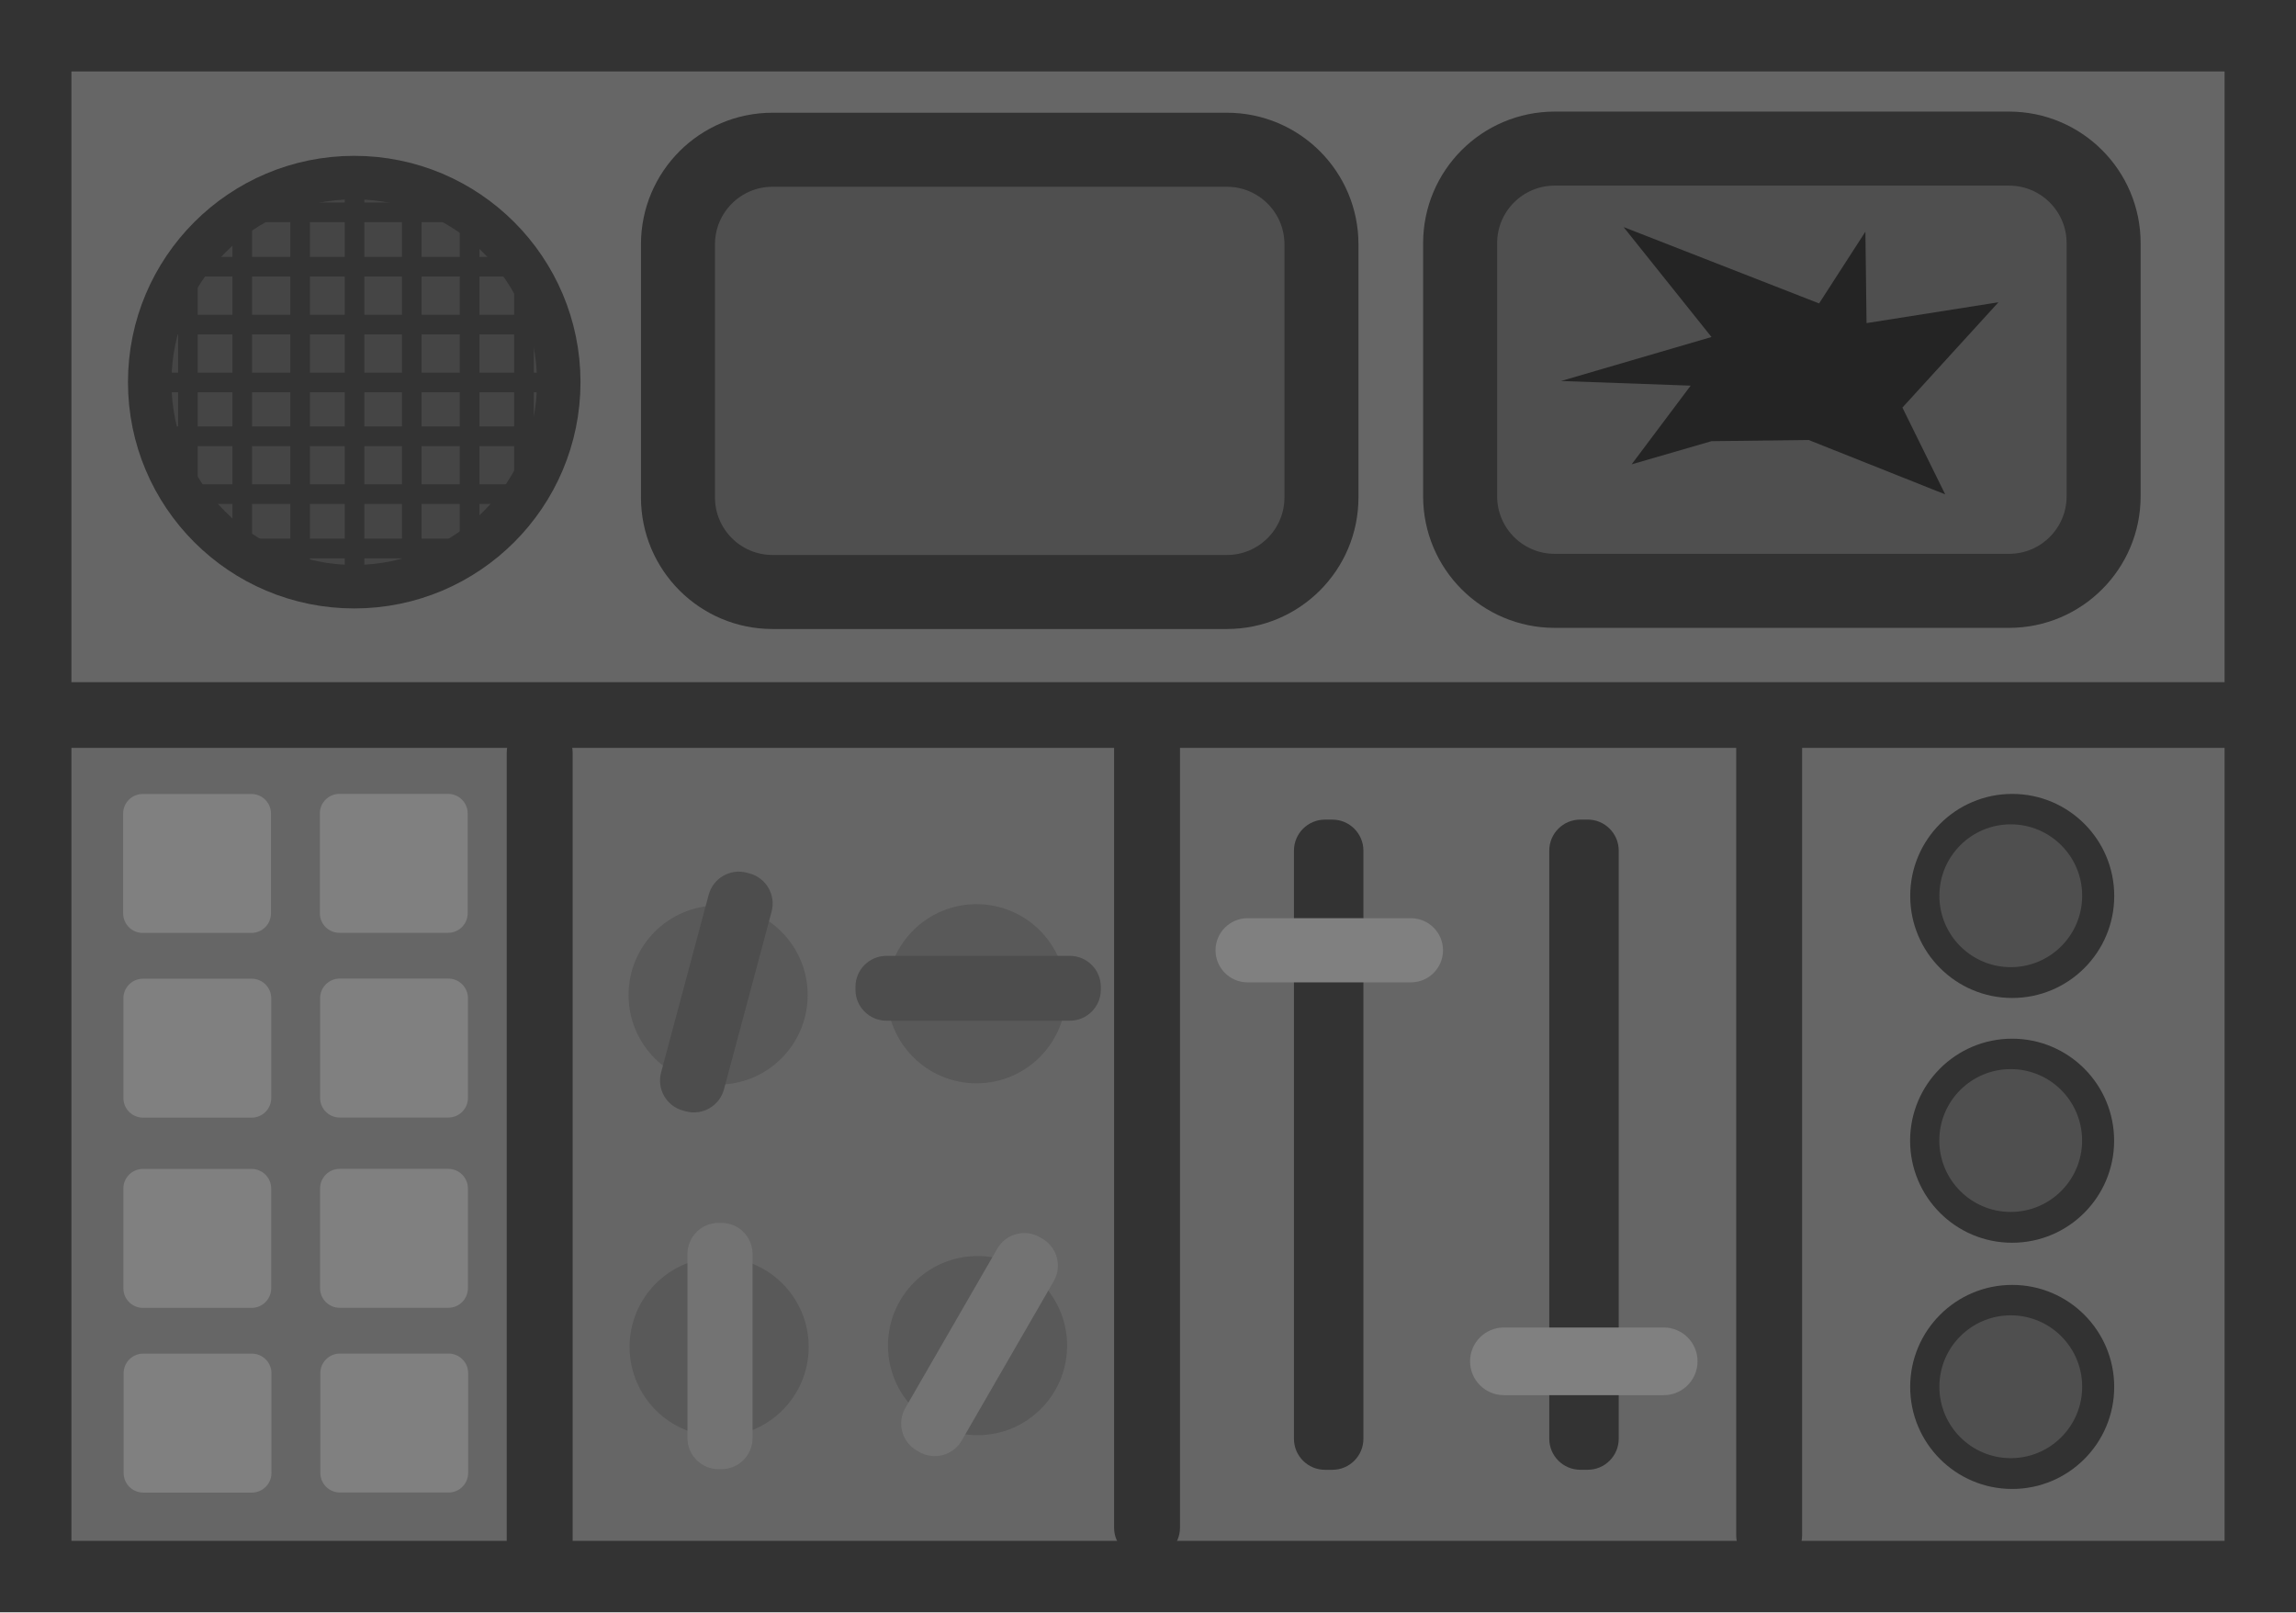
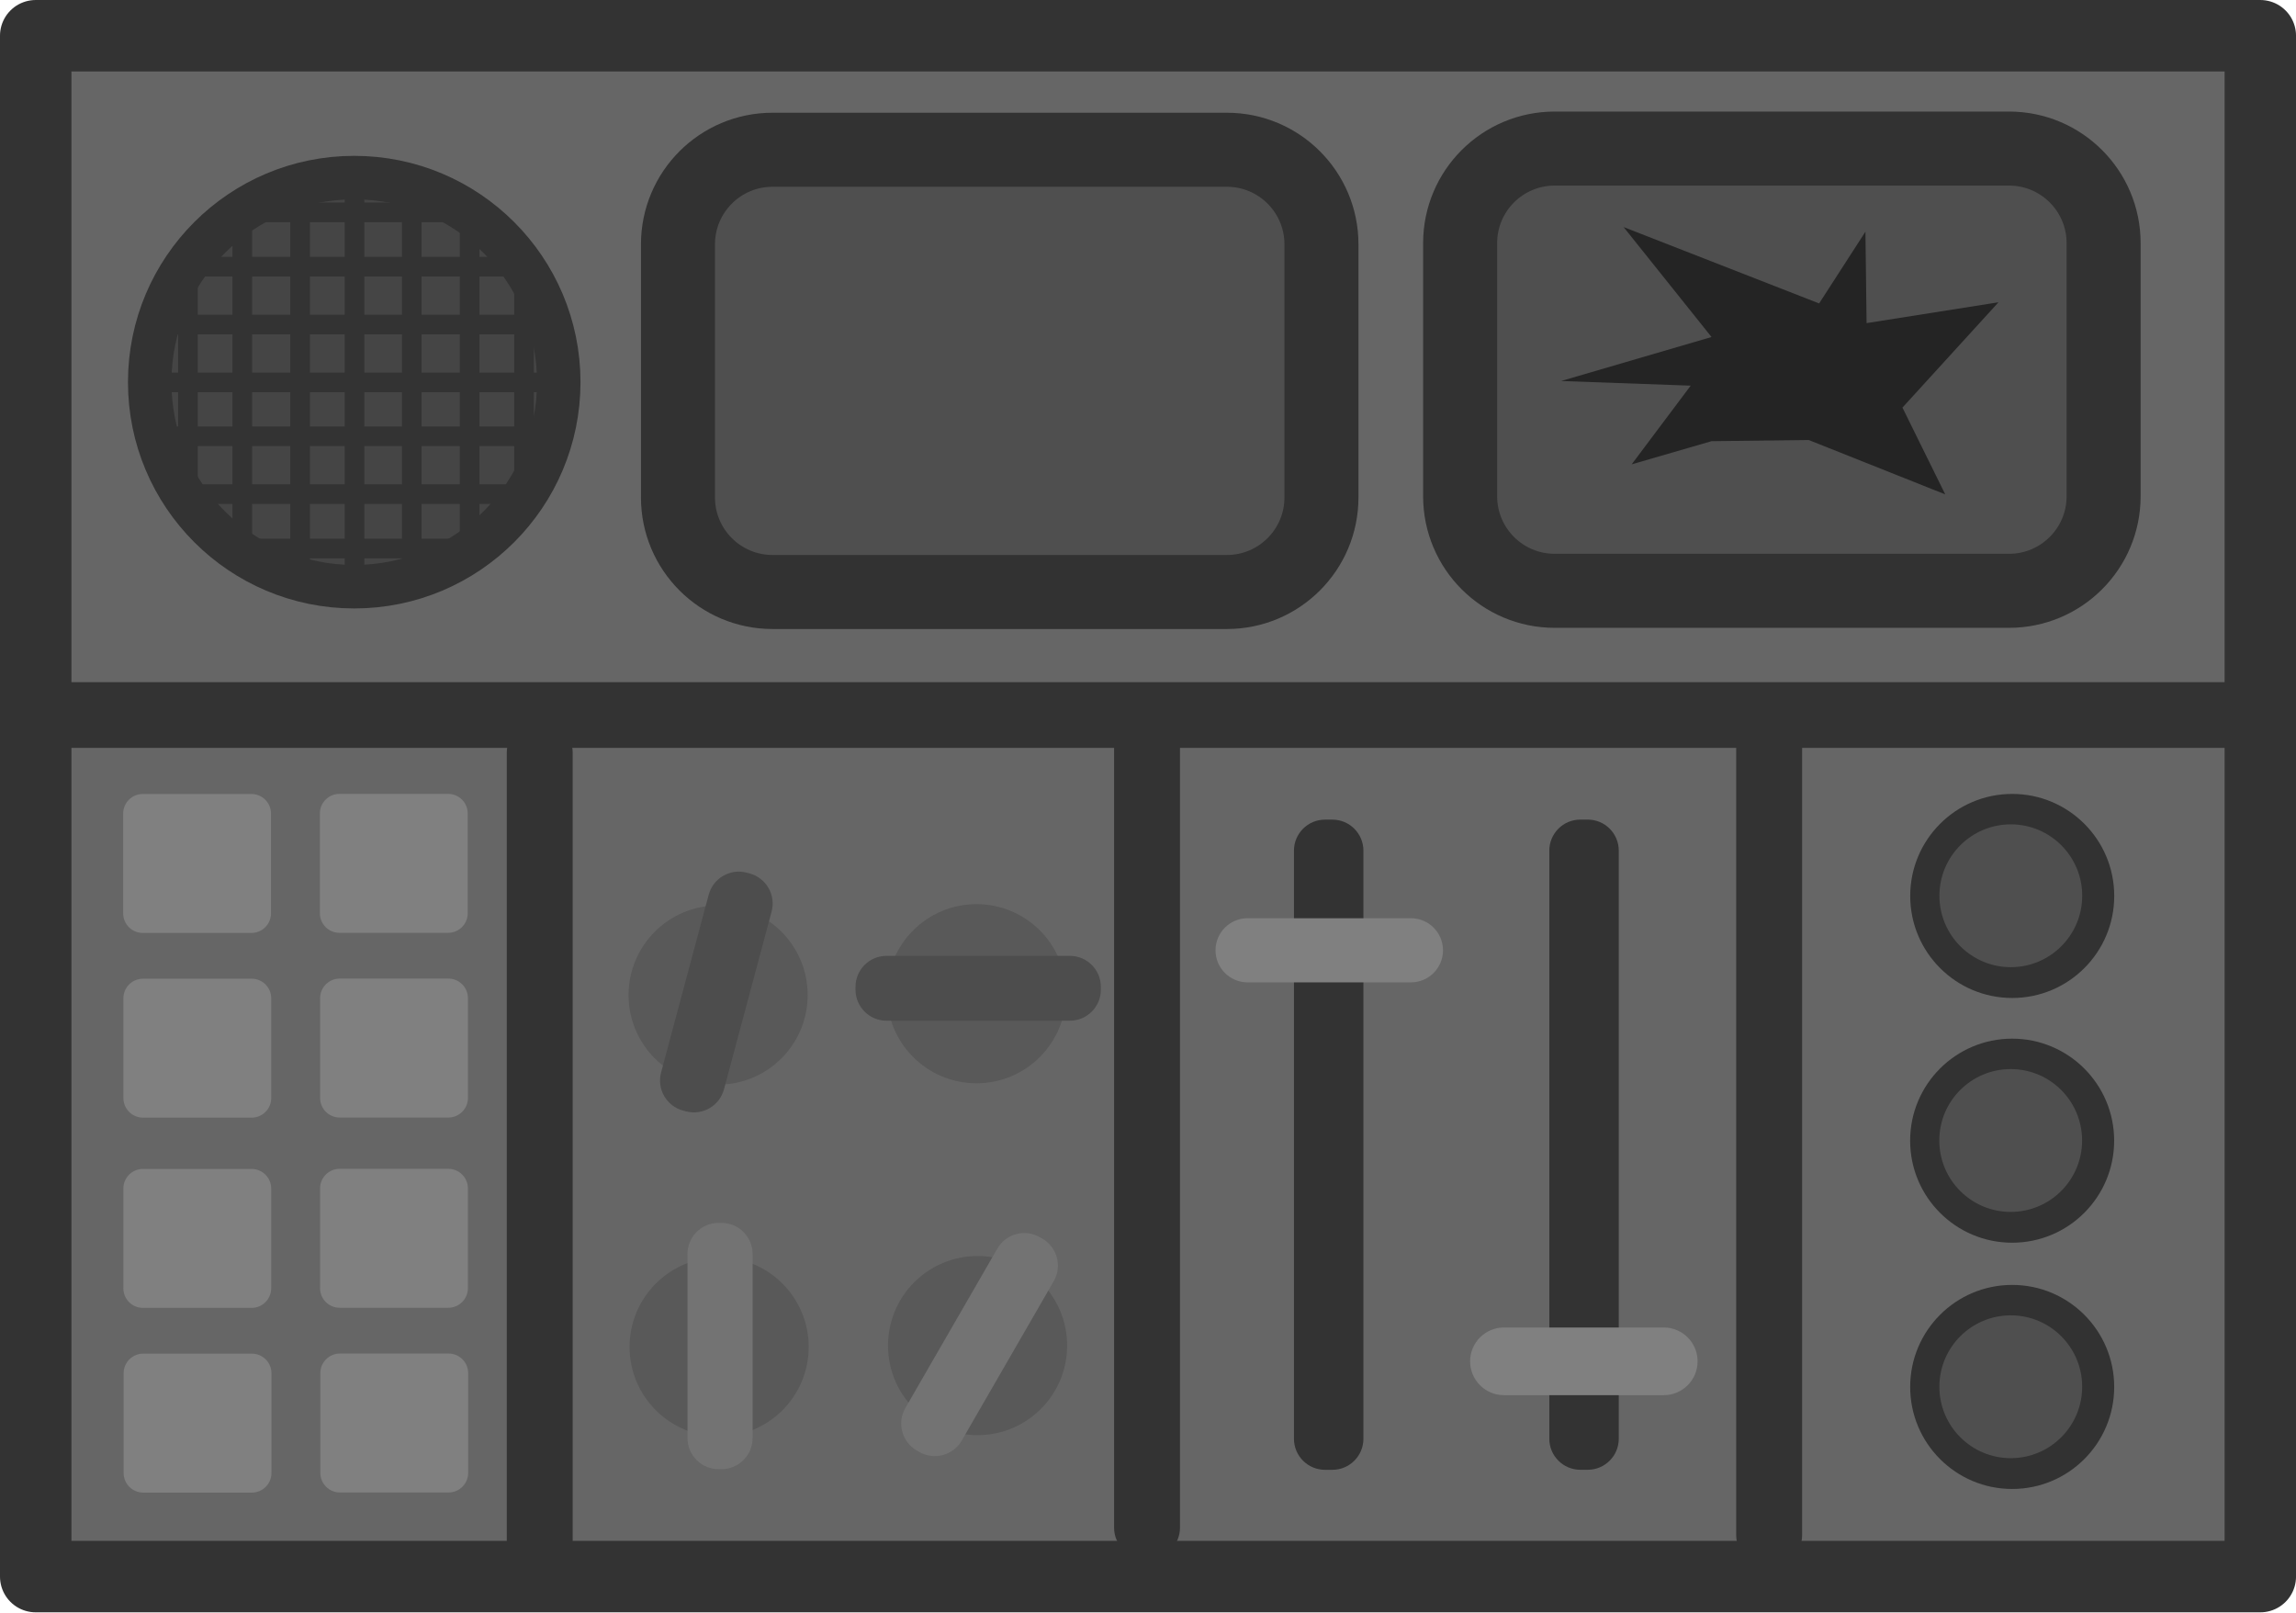
<svg xmlns="http://www.w3.org/2000/svg" width="227.896" height="160.007" viewBox="0 0 60.297 42.335" version="1.1" id="svg84442">
  <defs id="defs84439" />
  <g id="layer1" transform="translate(-88.65131,-118.8219)">
-     <g id="g91078-8" transform="translate(-5346.169,614.1228)">
-       <rect style="fill:#666666;fill-opacity:1;stroke:#333333;stroke-width:1.876;stroke-dasharray:none;stroke-opacity:1;paint-order:fill markers stroke;stop-color:#000000" id="rect55529-9-9" width="58.422" height="40.459" x="5435.758" y="-494.363" ry="0" />
-       <circle style="fill:#454545;fill-opacity:1;stroke:#333333;stroke-width:1.142;stroke-dasharray:none;stroke-opacity:1;paint-order:fill markers stroke;stop-color:#000000" id="path60773-1-9-5" cx="5444.123" cy="-485.267" r="5.371" />
-       <rect style="fill:#333333;fill-opacity:1;stroke:none;stroke-width:1.602;stroke-dasharray:none;stroke-opacity:1;paint-order:fill markers stroke;stop-color:#000000" id="rect63758-7-6" width="0.516" height="10.917" x="5443.873" y="-490.76" />
-       <rect style="fill:#333333;fill-opacity:1;stroke:none;stroke-width:1.602;stroke-dasharray:none;stroke-opacity:1;paint-order:fill markers stroke;stop-color:#000000" id="rect63758-8-0-6" width="0.516" height="10.917" x="485.001" y="5438.801" transform="rotate(-90)" />
-       <rect style="fill:#333333;fill-opacity:1;stroke:none;stroke-width:1.51;stroke-dasharray:none;stroke-opacity:1;paint-order:fill markers stroke;stop-color:#000000" id="rect63758-8-2-38-0" width="0.516" height="9.71" x="486.521" y="5439.127" transform="rotate(-90)" />
-       <rect style="fill:#333333;fill-opacity:1;stroke:none;stroke-width:1.482;stroke-dasharray:none;stroke-opacity:1;paint-order:fill markers stroke;stop-color:#000000" id="rect63758-8-2-5-82-1" width="0.516" height="9.345" x="488.04" y="5439.571" transform="rotate(-90)" />
-       <rect style="fill:#333333;fill-opacity:1;stroke:none;stroke-width:1.253;stroke-dasharray:none;stroke-opacity:1;paint-order:fill markers stroke;stop-color:#000000" id="rect63758-8-2-5-4-9-4" width="0.516" height="6.686" x="489.468" y="5440.908" transform="rotate(-90)" />
-       <rect style="fill:#333333;fill-opacity:1;stroke:none;stroke-width:1.51;stroke-dasharray:none;stroke-opacity:1;paint-order:fill markers stroke;stop-color:#000000" id="rect63758-8-2-3-9-9" width="0.516" height="9.71" x="-484.104" y="5439.212" transform="matrix(0,1,1,0,0,0)" />
-       <rect style="fill:#333333;fill-opacity:1;stroke:none;stroke-width:1.482;stroke-dasharray:none;stroke-opacity:1;paint-order:fill markers stroke;stop-color:#000000" id="rect63758-8-2-5-6-50-5" width="0.516" height="9.345" x="-482.585" y="5439.657" transform="matrix(0,1,1,0,0,0)" />
-       <rect style="fill:#333333;fill-opacity:1;stroke:none;stroke-width:1.253;stroke-dasharray:none;stroke-opacity:1;paint-order:fill markers stroke;stop-color:#000000" id="rect63758-8-2-5-4-4-6-9" width="0.516" height="6.686" x="-481.157" y="5440.994" transform="matrix(0,1,1,0,0,0)" />
-       <rect style="fill:#333333;fill-opacity:1;stroke:none;stroke-width:1.51;stroke-dasharray:none;stroke-opacity:1;paint-order:fill markers stroke;stop-color:#000000" id="rect63758-8-2-30-5-8" width="0.516" height="9.71" x="5442.444" y="-489.99" />
-       <rect style="fill:#333333;fill-opacity:1;stroke:none;stroke-width:1.482;stroke-dasharray:none;stroke-opacity:1;paint-order:fill markers stroke;stop-color:#000000" id="rect63758-8-2-5-7-28-9" width="0.516" height="9.345" x="5440.924" y="-490.07" />
-       <rect style="fill:#333333;fill-opacity:1;stroke:none;stroke-width:1.253;stroke-dasharray:none;stroke-opacity:1;paint-order:fill markers stroke;stop-color:#000000" id="rect63758-8-2-5-4-5-5-8" width="0.516" height="6.686" x="5439.497" y="-488.749" />
-       <rect style="fill:#333333;fill-opacity:1;stroke:none;stroke-width:1.51;stroke-dasharray:none;stroke-opacity:1;paint-order:fill markers stroke;stop-color:#000000" id="rect63758-8-2-3-1-3-7" width="0.516" height="9.71" x="-5445.892" y="-490.076" transform="scale(-1,1)" />
-       <rect style="fill:#333333;fill-opacity:1;stroke:none;stroke-width:1.482;stroke-dasharray:none;stroke-opacity:1;paint-order:fill markers stroke;stop-color:#000000" id="rect63758-8-2-5-6-5-8-2" width="0.516" height="9.345" x="-5447.411" y="-490.156" transform="scale(-1,1)" />
-       <rect style="fill:#333333;fill-opacity:1;stroke:none;stroke-width:1.253;stroke-dasharray:none;stroke-opacity:1;paint-order:fill markers stroke;stop-color:#000000" id="rect63758-8-2-5-4-4-3-1-2" width="0.516" height="6.686" x="-5448.839" y="-488.835" transform="scale(-1,1)" />
-       <rect style="fill:#333333;fill-opacity:1;stroke:none;stroke-width:2.873;stroke-dasharray:none;stroke-opacity:1;paint-order:fill markers stroke;stop-color:#000000" id="rect67632-0-6" width="59.678" height="1.725" x="5435.003" y="-477.389" />
-       <rect style="fill:#4f4f4f;fill-opacity:1;stroke:#323232;stroke-width:1.944;stroke-dasharray:none;stroke-opacity:1;paint-order:fill markers stroke;stop-color:#000000" id="rect69275-53-7" width="16.899" height="11.612" x="5452.625" y="-491.369" ry="2.483" />
-       <rect style="fill:#4f4f4f;fill-opacity:1;stroke:#323232;stroke-width:1.944;stroke-dasharray:none;stroke-opacity:1;paint-order:fill markers stroke;stop-color:#000000" id="rect69275-5-7-1" width="16.899" height="11.612" x="5473.166" y="-491.399" ry="2.483" />
-       <path style="fill:#242424;fill-opacity:1;stroke:none;stroke-width:1.705;stroke-dasharray:none;stroke-opacity:1;paint-order:fill markers stroke;stop-color:#000000" d="m 5479.767,-483.717 -2.097,0.608 1.55,-2.066 -3.403,-0.122 3.95,-1.155 -2.309,-2.887 5.135,2.005 1.216,-1.884 0.03,2.401 3.464,-0.547 -2.522,2.765 1.124,2.279 -3.586,-1.428 z" id="path74201-6-0" />
-       <rect style="fill:#808080;fill-opacity:1;stroke:none;stroke-width:1.856;stroke-dasharray:none;stroke-opacity:1;paint-order:fill markers stroke;stop-color:#000000" id="rect77159-21-1" width="3.882" height="3.648" x="5438.054" y="-474.453" ry="0.514" />
-       <rect style="fill:#808080;fill-opacity:1;stroke:none;stroke-width:1.856;stroke-dasharray:none;stroke-opacity:1;paint-order:fill markers stroke;stop-color:#000000" id="rect77159-2-33-5" width="3.882" height="3.648" x="5443.22" y="-474.456" ry="0.514" />
-       <rect style="fill:#808080;fill-opacity:1;stroke:none;stroke-width:1.856;stroke-dasharray:none;stroke-opacity:1;paint-order:fill markers stroke;stop-color:#000000" id="rect77159-20-9-9" width="3.882" height="3.648" x="5438.061" y="-469.603" ry="0.514" />
-       <rect style="fill:#808080;fill-opacity:1;stroke:none;stroke-width:1.856;stroke-dasharray:none;stroke-opacity:1;paint-order:fill markers stroke;stop-color:#000000" id="rect77159-2-0-8-1" width="3.882" height="3.648" x="5443.227" y="-469.606" ry="0.514" />
-       <rect style="fill:#808080;fill-opacity:1;stroke:none;stroke-width:1.856;stroke-dasharray:none;stroke-opacity:1;paint-order:fill markers stroke;stop-color:#000000" id="rect77159-0-2-1" width="3.882" height="3.648" x="5438.06" y="-464.608" ry="0.514" />
-       <rect style="fill:#808080;fill-opacity:1;stroke:none;stroke-width:1.856;stroke-dasharray:none;stroke-opacity:1;paint-order:fill markers stroke;stop-color:#000000" id="rect77159-2-4-1-5" width="3.882" height="3.648" x="5443.226" y="-464.61" ry="0.514" />
-       <rect style="fill:#808080;fill-opacity:1;stroke:none;stroke-width:1.856;stroke-dasharray:none;stroke-opacity:1;paint-order:fill markers stroke;stop-color:#000000" id="rect77159-20-6-3-4" width="3.882" height="3.648" x="5438.067" y="-459.758" ry="0.514" />
-       <rect style="fill:#808080;fill-opacity:1;stroke:none;stroke-width:1.856;stroke-dasharray:none;stroke-opacity:1;paint-order:fill markers stroke;stop-color:#000000" id="rect77159-2-0-7-6-5" width="3.882" height="3.648" x="5443.233" y="-459.76" ry="0.514" />
-       <circle style="fill:#595959;fill-opacity:1;stroke:none;stroke-width:2.694;stroke-dasharray:none;stroke-opacity:1;paint-order:fill markers stroke;stop-color:#000000" id="path78770-7-6" cx="5453.679" cy="-469.174" r="2.352" />
-       <circle style="fill:#595959;fill-opacity:1;stroke:none;stroke-width:2.694;stroke-dasharray:none;stroke-opacity:1;paint-order:fill markers stroke;stop-color:#000000" id="path78770-3-5-8" cx="5453.706" cy="-459.935" r="2.352" />
-       <circle style="fill:#595959;fill-opacity:1;stroke:none;stroke-width:2.694;stroke-dasharray:none;stroke-opacity:1;paint-order:fill markers stroke;stop-color:#000000" id="path78770-0-5-0" cx="5460.465" cy="-469.208" r="2.352" />
-       <circle style="fill:#595959;fill-opacity:1;stroke:none;stroke-width:2.694;stroke-dasharray:none;stroke-opacity:1;paint-order:fill markers stroke;stop-color:#000000" id="path78770-3-6-3-0" cx="5460.492" cy="-459.969" r="2.352" />
-       <rect style="fill:#4d4d4d;fill-opacity:1;stroke:none;stroke-width:2.95;stroke-dasharray:none;stroke-opacity:1;paint-order:fill markers stroke;stop-color:#000000" id="rect81218-78-6" width="1.71" height="6.467" x="5145.498" y="-1868.001" ry="0.818" transform="rotate(15)" />
-       <rect style="fill:#4d4d4d;fill-opacity:1;stroke:none;stroke-width:2.939;stroke-dasharray:none;stroke-opacity:1;paint-order:fill markers stroke;stop-color:#000000" id="rect81218-2-0-6" width="1.703" height="6.444" x="468.5" y="5457.286" ry="0.815" transform="rotate(-90)" />
-       <rect style="fill:#737373;fill-opacity:1;stroke:none;stroke-width:2.95;stroke-dasharray:none;stroke-opacity:1;paint-order:fill markers stroke;stop-color:#000000" id="rect81218-9-5-1" width="1.71" height="6.467" x="5452.874" y="-463.192" ry="0.818" />
-       <rect style="fill:#737373;fill-opacity:1;stroke:none;stroke-width:2.95;stroke-dasharray:none;stroke-opacity:1;paint-order:fill markers stroke;stop-color:#000000" id="rect81218-7-1-1" width="1.71" height="6.467" x="4498.117" y="-3131.874" ry="0.818" transform="rotate(30)" />
-       <rect style="fill:#333333;fill-opacity:1;stroke:none;stroke-width:1.856;stroke-dasharray:none;stroke-opacity:1;paint-order:fill markers stroke;stop-color:#000000" id="rect81429-1-8" width="1.731" height="22.357" x="5448.128" y="-476.352" ry="0.815" />
-       <rect style="fill:#333333;fill-opacity:1;stroke:none;stroke-width:1.856;stroke-dasharray:none;stroke-opacity:1;paint-order:fill markers stroke;stop-color:#000000" id="rect81429-5-8-3" width="1.731" height="22.357" x="5464.078" y="-476.731" ry="0.815" />
-       <rect style="fill:#333333;fill-opacity:1;stroke:none;stroke-width:1.856;stroke-dasharray:none;stroke-opacity:1;paint-order:fill markers stroke;stop-color:#000000" id="rect81429-5-5-3-7" width="1.731" height="22.357" x="5480.416" y="-476.533" ry="0.815" />
-       <rect style="fill:#333333;fill-opacity:1;stroke:none;stroke-width:1.856;stroke-dasharray:none;stroke-opacity:1;paint-order:fill markers stroke;stop-color:#000000" id="rect82206-5-5" width="1.824" height="17.072" x="5468.802" y="-473.78" ry="0.815" />
-       <rect style="fill:#333333;fill-opacity:1;stroke:none;stroke-width:1.856;stroke-dasharray:none;stroke-opacity:1;paint-order:fill markers stroke;stop-color:#000000" id="rect82206-6-8-3" width="1.824" height="17.072" x="5475.507" y="-473.781" ry="0.815" />
-       <rect style="fill:#808080;fill-opacity:1;stroke:none;stroke-width:2.089;stroke-dasharray:none;stroke-opacity:1;paint-order:fill markers stroke;stop-color:#000000" id="rect82237-6-1" width="5.974" height="1.684" x="5466.742" y="-471.191" ry="0.842" />
-       <rect style="fill:#808080;fill-opacity:1;stroke:none;stroke-width:2.146;stroke-dasharray:none;stroke-opacity:1;paint-order:fill markers stroke;stop-color:#000000" id="rect82237-0-4-9" width="5.974" height="1.777" x="5473.427" y="-460.445" ry="0.889" />
-       <circle style="fill:#323232;fill-opacity:1;stroke:none;stroke-width:1;stroke-dasharray:none;stroke-opacity:0.8;paint-order:fill markers stroke;stop-color:#000000" id="path87164-02-3" cx="5487.664" cy="-458.884" r="2.679" />
-       <circle style="fill:#4f4f4f;fill-opacity:1;stroke:none;stroke-width:0.914;stroke-dasharray:none;stroke-opacity:0.8;paint-order:fill markers stroke;stop-color:#000000" id="path87961-2-1" cx="5487.627" cy="-458.889" r="1.875" />
-       <circle style="fill:#323232;fill-opacity:1;stroke:none;stroke-width:1;stroke-dasharray:none;stroke-opacity:0.8;paint-order:fill markers stroke;stop-color:#000000" id="path87164-02-8-3" cx="5487.665" cy="-471.776" r="2.679" />
-       <circle style="fill:#4f4f4f;fill-opacity:1;stroke:none;stroke-width:0.914;stroke-dasharray:none;stroke-opacity:0.8;paint-order:fill markers stroke;stop-color:#000000" id="path87961-2-0-9" cx="5487.627" cy="-471.781" r="1.875" />
-       <circle style="fill:#323232;fill-opacity:1;stroke:none;stroke-width:1;stroke-dasharray:none;stroke-opacity:0.8;paint-order:fill markers stroke;stop-color:#000000" id="path87164-02-1-3" cx="5487.662" cy="-465.349" r="2.679" />
-       <circle style="fill:#4f4f4f;fill-opacity:1;stroke:none;stroke-width:0.914;stroke-dasharray:none;stroke-opacity:0.8;paint-order:fill markers stroke;stop-color:#000000" id="path87961-2-4-0" cx="5487.625" cy="-465.354" r="1.875" />
-     </g>
+     <rect style="fill:#666666;fill-opacity:1;stroke:#333333;stroke-width:1.876;stroke-dasharray:none;stroke-opacity:1;paint-order:fill markers stroke;stop-color:#000000;stroke-linejoin:round" id="rect55529-9-9" width="58.422" height="40.459" x="89.589" y="119.76" ry="0" />
+     <circle style="fill:#454545;fill-opacity:1;stroke:#333333;stroke-width:1.142;stroke-dasharray:none;stroke-opacity:1;paint-order:fill markers stroke;stop-color:#000000" id="path60773-1-9-5" cx="97.954" cy="128.856" r="5.371" />
+     <rect style="fill:#333333;fill-opacity:1;stroke:none;stroke-width:1.602;stroke-dasharray:none;stroke-opacity:1;paint-order:fill markers stroke;stop-color:#000000" id="rect63758-7-6" width="0.516" height="10.917" x="97.704" y="123.363" />
+     <rect style="fill:#333333;fill-opacity:1;stroke:none;stroke-width:1.602;stroke-dasharray:none;stroke-opacity:1;paint-order:fill markers stroke;stop-color:#000000" id="rect63758-8-0-6" width="0.516" height="10.917" x="-129.121" y="92.632" transform="rotate(-90)" />
+     <rect style="fill:#333333;fill-opacity:1;stroke:none;stroke-width:1.51;stroke-dasharray:none;stroke-opacity:1;paint-order:fill markers stroke;stop-color:#000000" id="rect63758-8-2-38-0" width="0.516" height="9.71" x="-127.602" y="92.958" transform="rotate(-90)" />
+     <rect style="fill:#333333;fill-opacity:1;stroke:none;stroke-width:1.482;stroke-dasharray:none;stroke-opacity:1;paint-order:fill markers stroke;stop-color:#000000" id="rect63758-8-2-5-82-1" width="0.516" height="9.345" x="-126.083" y="93.403" transform="rotate(-90)" />
+     <rect style="fill:#333333;fill-opacity:1;stroke:none;stroke-width:1.253;stroke-dasharray:none;stroke-opacity:1;paint-order:fill markers stroke;stop-color:#000000" id="rect63758-8-2-5-4-9-4" width="0.516" height="6.686" x="-124.655" y="94.74" transform="rotate(-90)" />
+     <rect style="fill:#333333;fill-opacity:1;stroke:none;stroke-width:1.51;stroke-dasharray:none;stroke-opacity:1;paint-order:fill markers stroke;stop-color:#000000" id="rect63758-8-2-3-9-9" width="0.516" height="9.71" x="130.019" y="93.044" transform="matrix(0,1,1,0,0,0)" />
+     <rect style="fill:#333333;fill-opacity:1;stroke:none;stroke-width:1.482;stroke-dasharray:none;stroke-opacity:1;paint-order:fill markers stroke;stop-color:#000000" id="rect63758-8-2-5-6-50-5" width="0.516" height="9.345" x="131.538" y="93.489" transform="matrix(0,1,1,0,0,0)" />
+     <rect style="fill:#333333;fill-opacity:1;stroke:none;stroke-width:1.253;stroke-dasharray:none;stroke-opacity:1;paint-order:fill markers stroke;stop-color:#000000" id="rect63758-8-2-5-4-4-6-9" width="0.516" height="6.686" x="132.966" y="94.826" transform="matrix(0,1,1,0,0,0)" />
+     <rect style="fill:#333333;fill-opacity:1;stroke:none;stroke-width:1.51;stroke-dasharray:none;stroke-opacity:1;paint-order:fill markers stroke;stop-color:#000000" id="rect63758-8-2-30-5-8" width="0.516" height="9.71" x="96.275" y="124.133" />
+     <rect style="fill:#333333;fill-opacity:1;stroke:none;stroke-width:1.482;stroke-dasharray:none;stroke-opacity:1;paint-order:fill markers stroke;stop-color:#000000" id="rect63758-8-2-5-7-28-9" width="0.516" height="9.345" x="94.756" y="124.052" />
+     <rect style="fill:#333333;fill-opacity:1;stroke:none;stroke-width:1.253;stroke-dasharray:none;stroke-opacity:1;paint-order:fill markers stroke;stop-color:#000000" id="rect63758-8-2-5-4-5-5-8" width="0.516" height="6.686" x="93.328" y="125.374" />
+     <rect style="fill:#333333;fill-opacity:1;stroke:none;stroke-width:1.51;stroke-dasharray:none;stroke-opacity:1;paint-order:fill markers stroke;stop-color:#000000" id="rect63758-8-2-3-1-3-7" width="0.516" height="9.71" x="-99.723" y="124.047" transform="scale(-1,1)" />
+     <rect style="fill:#333333;fill-opacity:1;stroke:none;stroke-width:1.482;stroke-dasharray:none;stroke-opacity:1;paint-order:fill markers stroke;stop-color:#000000" id="rect63758-8-2-5-6-5-8-2" width="0.516" height="9.345" x="-101.243" y="123.967" transform="scale(-1,1)" />
+     <rect style="fill:#333333;fill-opacity:1;stroke:none;stroke-width:1.253;stroke-dasharray:none;stroke-opacity:1;paint-order:fill markers stroke;stop-color:#000000" id="rect63758-8-2-5-4-4-3-1-2" width="0.516" height="6.686" x="-102.671" y="125.288" transform="scale(-1,1)" />
+     <rect style="fill:#333333;fill-opacity:1;stroke:none;stroke-width:2.873;stroke-dasharray:none;stroke-opacity:1;paint-order:fill markers stroke;stop-color:#000000" id="rect67632-0-6" width="59.678" height="1.725" x="88.834" y="136.734" />
+     <rect style="fill:#4f4f4f;fill-opacity:1;stroke:#323232;stroke-width:1.944;stroke-dasharray:none;stroke-opacity:1;paint-order:fill markers stroke;stop-color:#000000" id="rect69275-53-7" width="16.899" height="11.612" x="106.456" y="122.754" ry="2.483" />
+     <rect style="fill:#4f4f4f;fill-opacity:1;stroke:#323232;stroke-width:1.944;stroke-dasharray:none;stroke-opacity:1;paint-order:fill markers stroke;stop-color:#000000" id="rect69275-5-7-1" width="16.899" height="11.612" x="126.997" y="122.723" ry="2.483" />
+     <path style="fill:#242424;fill-opacity:1;stroke:none;stroke-width:1.705;stroke-dasharray:none;stroke-opacity:1;paint-order:fill markers stroke;stop-color:#000000" d="m 133.599,130.406 -2.097,0.608 1.55,-2.066 -3.403,-0.122 3.95,-1.155 -2.309,-2.887 5.135,2.005 1.216,-1.884 0.03,2.401 3.464,-0.547 -2.522,2.765 1.124,2.279 -3.586,-1.428 z" id="path74201-6-0" />
+     <rect style="fill:#808080;fill-opacity:1;stroke:none;stroke-width:1.856;stroke-dasharray:none;stroke-opacity:1;paint-order:fill markers stroke;stop-color:#000000" id="rect77159-21-1" width="3.882" height="3.648" x="91.886" y="139.67" ry="0.514" />
+     <rect style="fill:#808080;fill-opacity:1;stroke:none;stroke-width:1.856;stroke-dasharray:none;stroke-opacity:1;paint-order:fill markers stroke;stop-color:#000000" id="rect77159-2-33-5" width="3.882" height="3.648" x="97.052" y="139.667" ry="0.514" />
+     <rect style="fill:#808080;fill-opacity:1;stroke:none;stroke-width:1.856;stroke-dasharray:none;stroke-opacity:1;paint-order:fill markers stroke;stop-color:#000000" id="rect77159-20-9-9" width="3.882" height="3.648" x="91.892" y="144.52" ry="0.514" />
+     <rect style="fill:#808080;fill-opacity:1;stroke:none;stroke-width:1.856;stroke-dasharray:none;stroke-opacity:1;paint-order:fill markers stroke;stop-color:#000000" id="rect77159-2-0-8-1" width="3.882" height="3.648" x="97.058" y="144.517" ry="0.514" />
+     <rect style="fill:#808080;fill-opacity:1;stroke:none;stroke-width:1.856;stroke-dasharray:none;stroke-opacity:1;paint-order:fill markers stroke;stop-color:#000000" id="rect77159-0-2-1" width="3.882" height="3.648" x="91.891" y="149.515" ry="0.514" />
+     <rect style="fill:#808080;fill-opacity:1;stroke:none;stroke-width:1.856;stroke-dasharray:none;stroke-opacity:1;paint-order:fill markers stroke;stop-color:#000000" id="rect77159-2-4-1-5" width="3.882" height="3.648" x="97.057" y="149.512" ry="0.514" />
+     <rect style="fill:#808080;fill-opacity:1;stroke:none;stroke-width:1.856;stroke-dasharray:none;stroke-opacity:1;paint-order:fill markers stroke;stop-color:#000000" id="rect77159-20-6-3-4" width="3.882" height="3.648" x="91.898" y="154.365" ry="0.514" />
+     <rect style="fill:#808080;fill-opacity:1;stroke:none;stroke-width:1.856;stroke-dasharray:none;stroke-opacity:1;paint-order:fill markers stroke;stop-color:#000000" id="rect77159-2-0-7-6-5" width="3.882" height="3.648" x="97.064" y="154.362" ry="0.514" />
+     <circle style="fill:#595959;fill-opacity:1;stroke:none;stroke-width:2.694;stroke-dasharray:none;stroke-opacity:1;paint-order:fill markers stroke;stop-color:#000000" id="path78770-7-6" cx="107.51" cy="144.949" r="2.352" />
+     <circle style="fill:#595959;fill-opacity:1;stroke:none;stroke-width:2.694;stroke-dasharray:none;stroke-opacity:1;paint-order:fill markers stroke;stop-color:#000000" id="path78770-3-5-8" cx="107.537" cy="154.188" r="2.352" />
+     <circle style="fill:#595959;fill-opacity:1;stroke:none;stroke-width:2.694;stroke-dasharray:none;stroke-opacity:1;paint-order:fill markers stroke;stop-color:#000000" id="path78770-0-5-0" cx="114.296" cy="144.914" r="2.352" />
+     <circle style="fill:#595959;fill-opacity:1;stroke:none;stroke-width:2.694;stroke-dasharray:none;stroke-opacity:1;paint-order:fill markers stroke;stop-color:#000000" id="path78770-3-6-3-0" cx="114.324" cy="154.153" r="2.352" />
+     <rect style="fill:#4d4d4d;fill-opacity:1;stroke:none;stroke-width:2.95;stroke-dasharray:none;stroke-opacity:1;paint-order:fill markers stroke;stop-color:#000000" id="rect81218-78-6" width="1.71" height="6.467" x="140.442" y="108.886" ry="0.818" transform="rotate(15)" />
+     <rect style="fill:#4d4d4d;fill-opacity:1;stroke:none;stroke-width:2.939;stroke-dasharray:none;stroke-opacity:1;paint-order:fill markers stroke;stop-color:#000000" id="rect81218-2-0-6" width="1.703" height="6.444" x="-145.623" y="111.118" ry="0.815" transform="rotate(-90)" />
+     <rect style="fill:#737373;fill-opacity:1;stroke:none;stroke-width:2.95;stroke-dasharray:none;stroke-opacity:1;paint-order:fill markers stroke;stop-color:#000000" id="rect81218-9-5-1" width="1.71" height="6.467" x="106.706" y="150.931" ry="0.818" />
+     <rect style="fill:#737373;fill-opacity:1;stroke:none;stroke-width:2.95;stroke-dasharray:none;stroke-opacity:1;paint-order:fill markers stroke;stop-color:#000000" id="rect81218-7-1-1" width="1.71" height="6.467" x="175.261" y="73.056" ry="0.818" transform="rotate(30)" />
+     <rect style="fill:#333333;fill-opacity:1;stroke:none;stroke-width:1.856;stroke-dasharray:none;stroke-opacity:1;paint-order:fill markers stroke;stop-color:#000000" id="rect81429-1-8" width="1.731" height="22.357" x="101.96" y="137.771" ry="0.815" />
+     <rect style="fill:#333333;fill-opacity:1;stroke:none;stroke-width:1.856;stroke-dasharray:none;stroke-opacity:1;paint-order:fill markers stroke;stop-color:#000000" id="rect81429-5-8-3" width="1.731" height="22.357" x="117.909" y="137.392" ry="0.815" />
+     <rect style="fill:#333333;fill-opacity:1;stroke:none;stroke-width:1.856;stroke-dasharray:none;stroke-opacity:1;paint-order:fill markers stroke;stop-color:#000000" id="rect81429-5-5-3-7" width="1.731" height="22.357" x="134.247" y="137.59" ry="0.815" />
+     <rect style="fill:#333333;fill-opacity:1;stroke:none;stroke-width:1.856;stroke-dasharray:none;stroke-opacity:1;paint-order:fill markers stroke;stop-color:#000000" id="rect82206-5-5" width="1.824" height="17.072" x="122.633" y="140.343" ry="0.815" />
+     <rect style="fill:#333333;fill-opacity:1;stroke:none;stroke-width:1.856;stroke-dasharray:none;stroke-opacity:1;paint-order:fill markers stroke;stop-color:#000000" id="rect82206-6-8-3" width="1.824" height="17.072" x="129.339" y="140.342" ry="0.815" />
+     <rect style="fill:#808080;fill-opacity:1;stroke:none;stroke-width:2.089;stroke-dasharray:none;stroke-opacity:1;paint-order:fill markers stroke;stop-color:#000000" id="rect82237-6-1" width="5.974" height="1.684" x="120.573" y="142.932" ry="0.842" />
+     <rect style="fill:#808080;fill-opacity:1;stroke:none;stroke-width:2.146;stroke-dasharray:none;stroke-opacity:1;paint-order:fill markers stroke;stop-color:#000000" id="rect82237-0-4-9" width="5.974" height="1.777" x="127.259" y="153.678" ry="0.889" />
+     <circle style="fill:#323232;fill-opacity:1;stroke:none;stroke-width:1;stroke-dasharray:none;stroke-opacity:0.8;paint-order:fill markers stroke;stop-color:#000000" id="path87164-02-3" cx="141.495" cy="155.239" r="2.679" />
+     <circle style="fill:#4f4f4f;fill-opacity:1;stroke:none;stroke-width:0.914;stroke-dasharray:none;stroke-opacity:0.8;paint-order:fill markers stroke;stop-color:#000000" id="path87961-2-1" cx="141.458" cy="155.234" r="1.875" />
+     <circle style="fill:#323232;fill-opacity:1;stroke:none;stroke-width:1;stroke-dasharray:none;stroke-opacity:0.8;paint-order:fill markers stroke;stop-color:#000000" id="path87164-02-8-3" cx="141.496" cy="142.347" r="2.679" />
+     <circle style="fill:#4f4f4f;fill-opacity:1;stroke:none;stroke-width:0.914;stroke-dasharray:none;stroke-opacity:0.8;paint-order:fill markers stroke;stop-color:#000000" id="path87961-2-0-9" cx="141.459" cy="142.342" r="1.875" />
+     <circle style="fill:#323232;fill-opacity:1;stroke:none;stroke-width:1;stroke-dasharray:none;stroke-opacity:0.8;paint-order:fill markers stroke;stop-color:#000000" id="path87164-02-1-3" cx="141.494" cy="148.773" r="2.679" />
+     <circle style="fill:#4f4f4f;fill-opacity:1;stroke:none;stroke-width:0.914;stroke-dasharray:none;stroke-opacity:0.8;paint-order:fill markers stroke;stop-color:#000000" id="path87961-2-4-0" cx="141.456" cy="148.768" r="1.875" />
  </g>
</svg>
